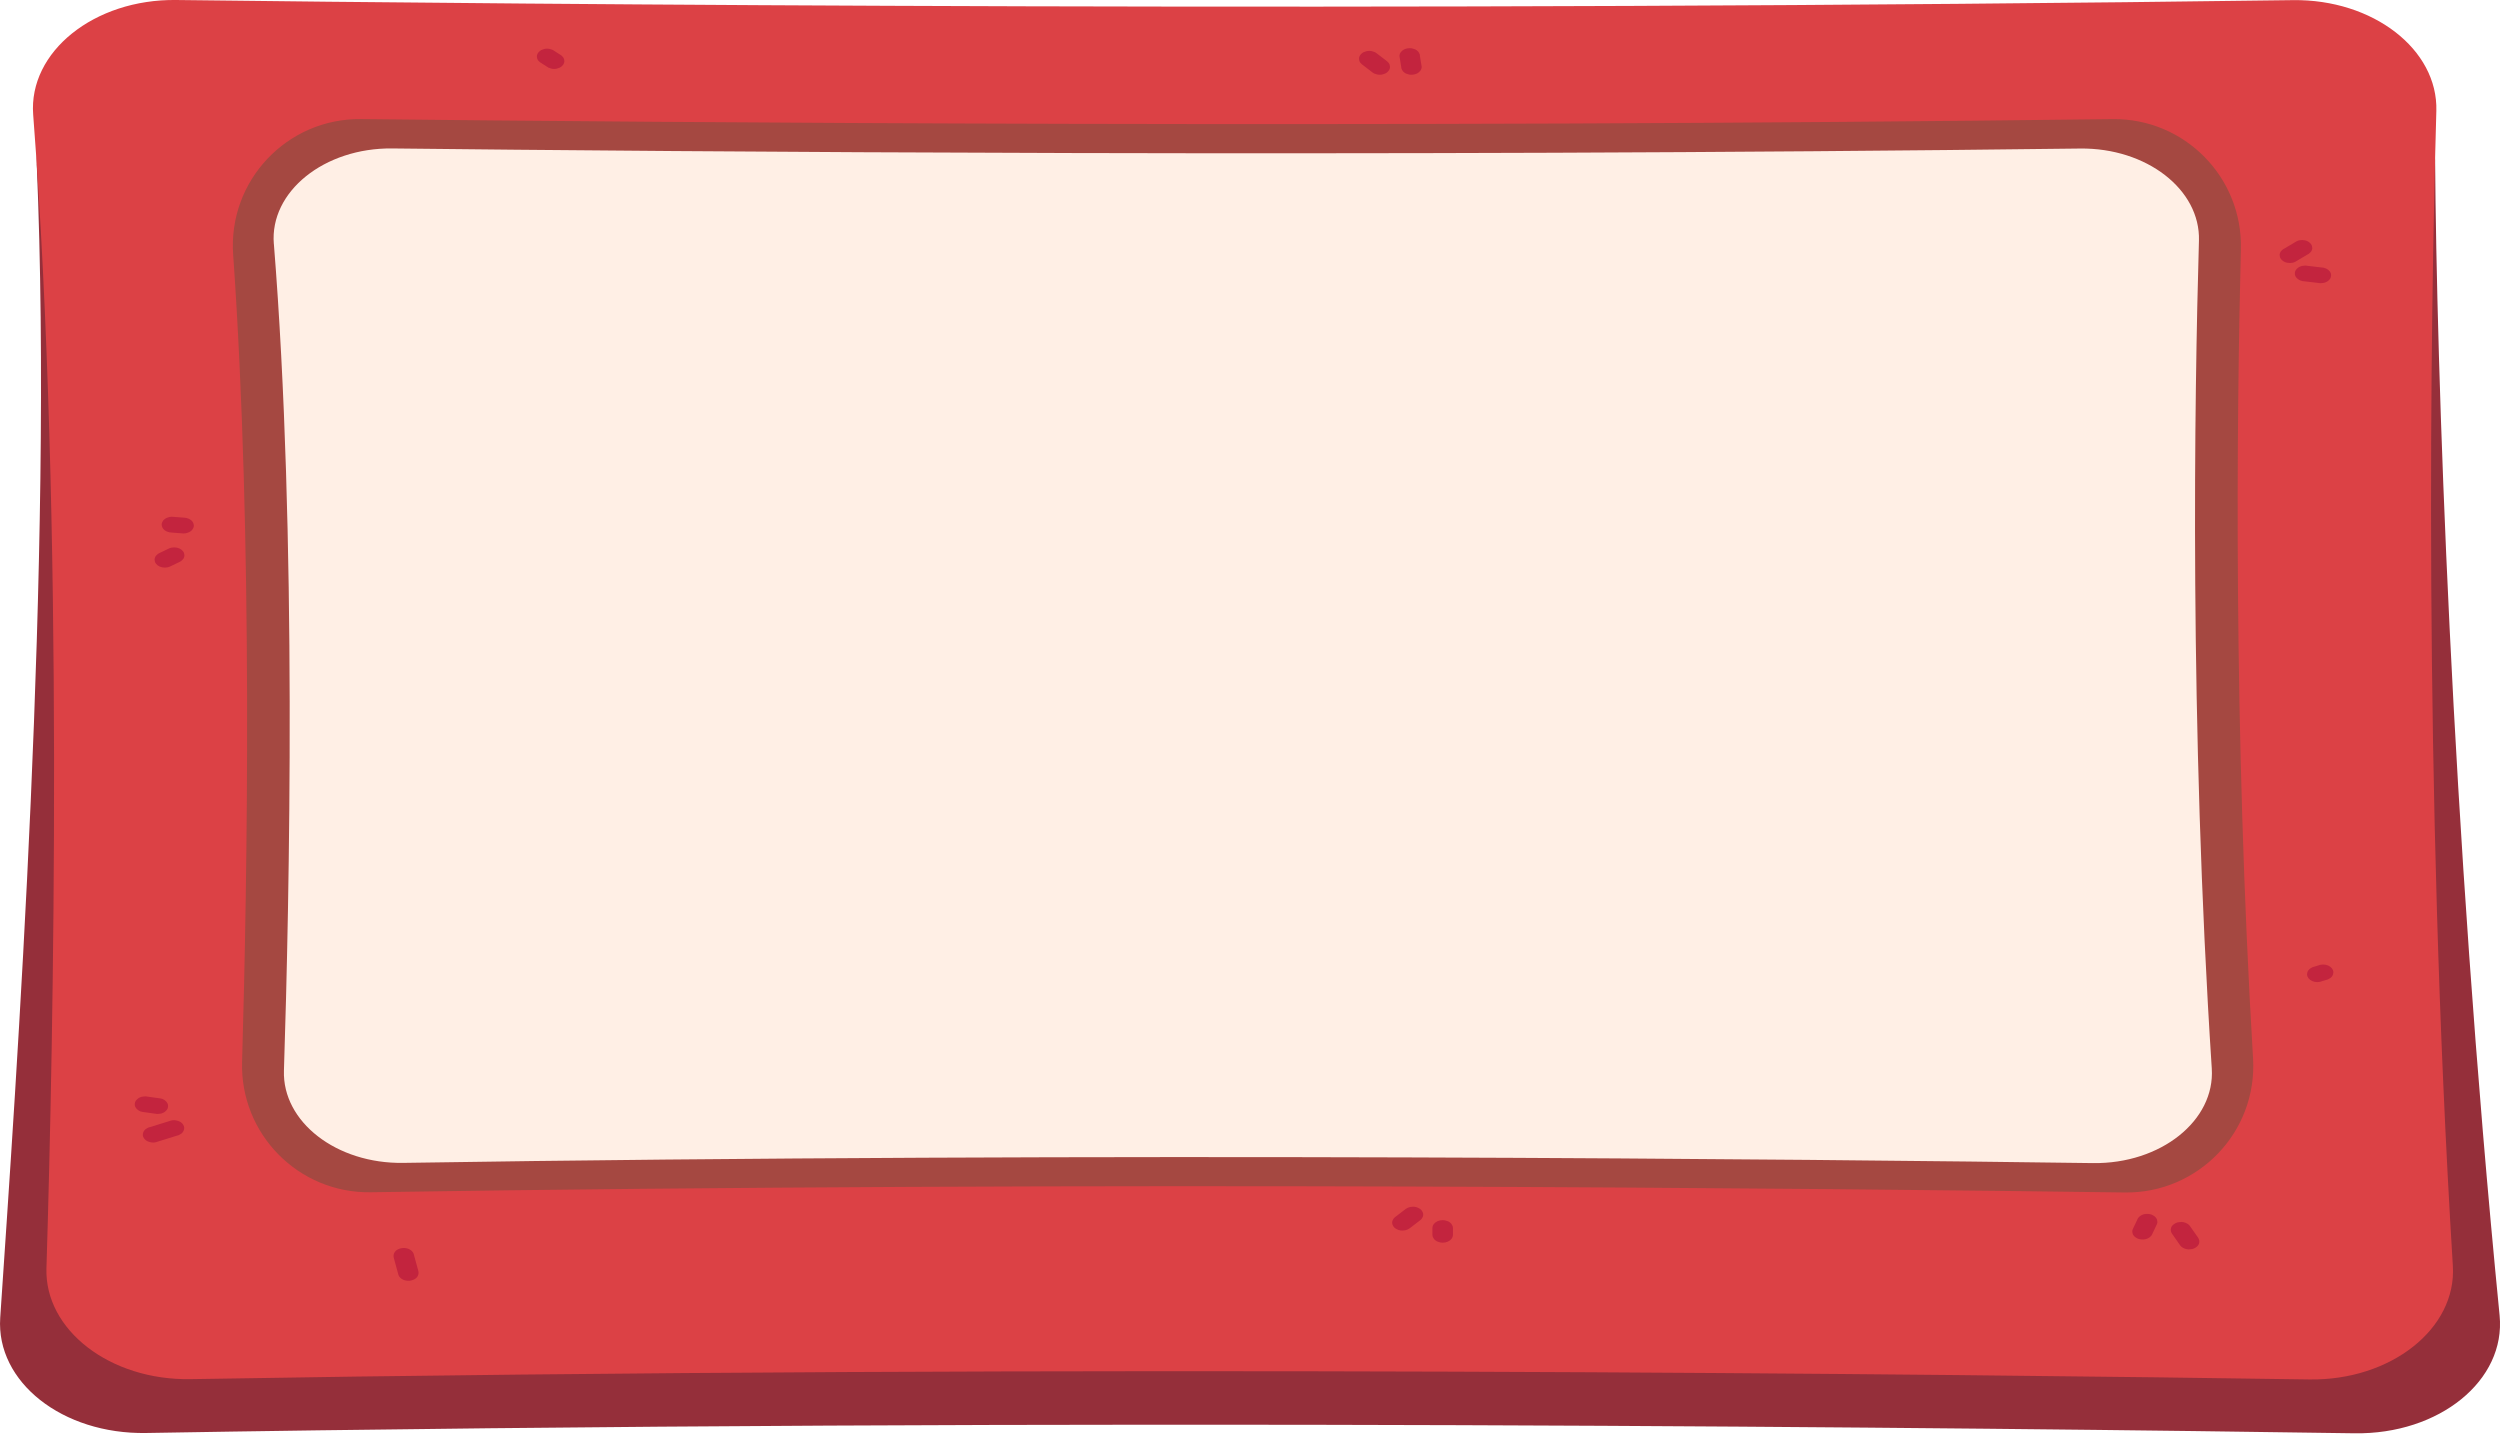
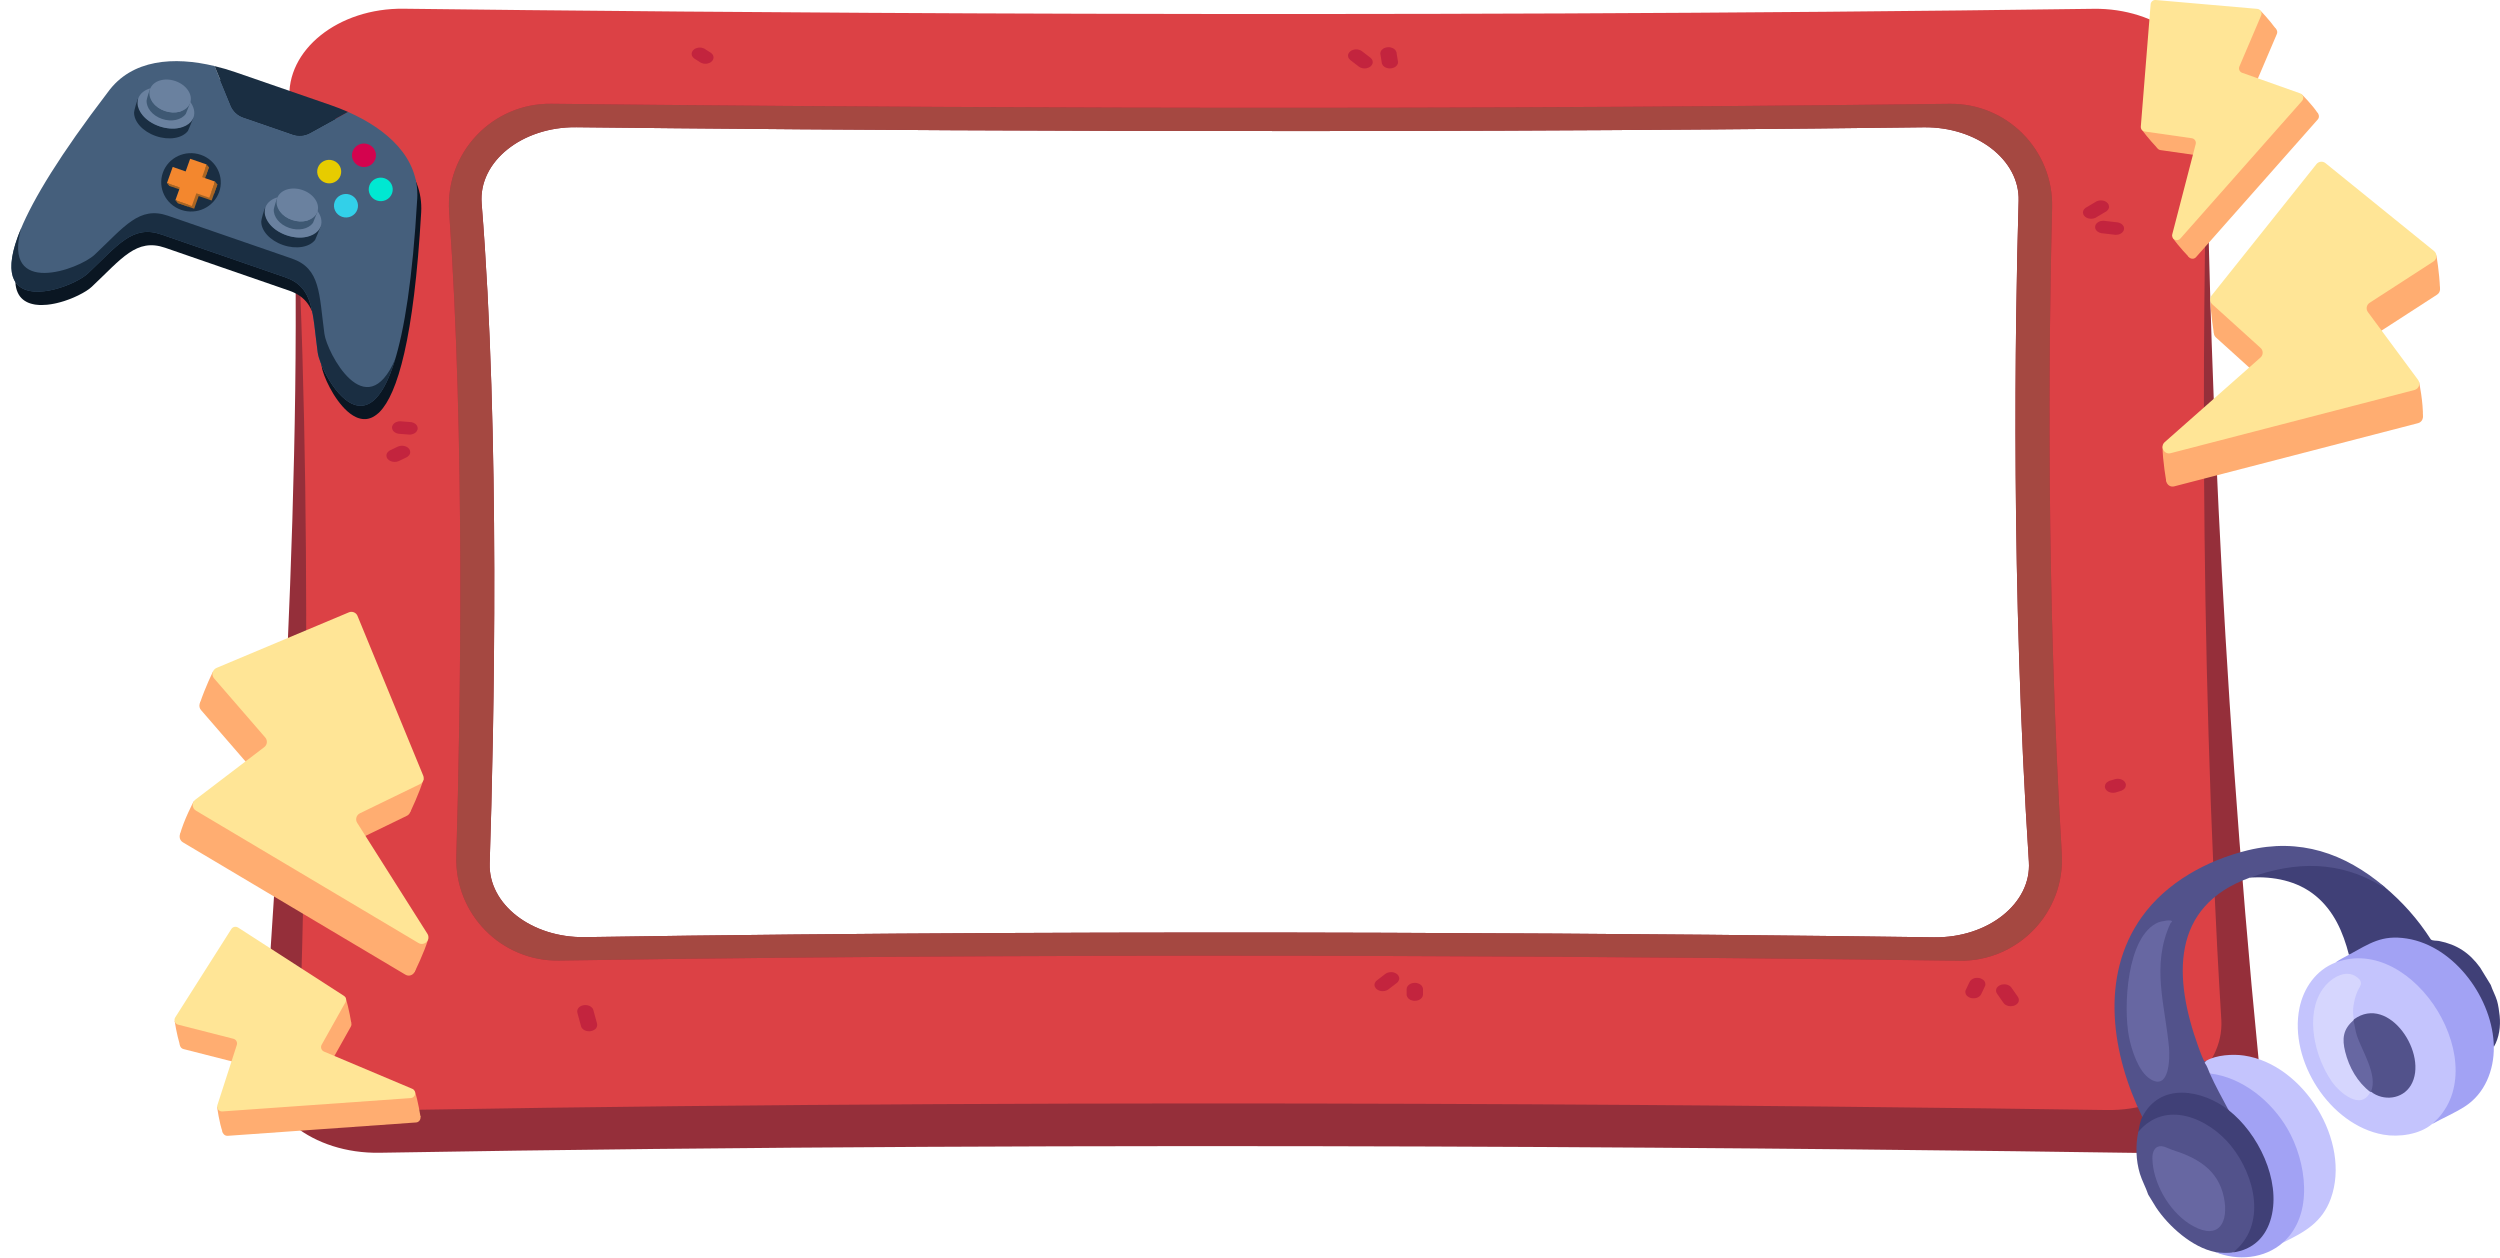
- <svg xmlns="http://www.w3.org/2000/svg" id="Layer_1" viewBox="0 0 571.08 327.41">
+ <svg xmlns="http://www.w3.org/2000/svg" id="Layer_1" viewBox="0 0 874.21 439.67">
  <defs>
-     <style>.cls-1{fill:#ffefe5;}.cls-2{fill:#dc4145;}.cls-3{fill:#952f3a;}.cls-4{fill:#a54841;}.cls-5{fill:#c3243e;}</style>
+     <style>.cls-1{fill:#6a819f;}.cls-2{fill:#a86524;}.cls-3{fill:#1a2e42;}.cls-4{fill:#dc4145;}.cls-5{fill:#c4c4fd;}.cls-6{fill:#d6d6fe;}.cls-7{fill:#a2a2f4;}.cls-8{fill:none;}.cls-9{fill:#3e5873;}.cls-10{fill:#32d0e9;}.cls-11{clip-path:url(#clippath-1);}.cls-12{fill:#952f3a;}.cls-13{fill:#00e8d2;}.cls-14{fill:#404077;}.cls-15{fill:#e7cc00;}.cls-16{fill:#455f7c;}.cls-17{fill:#ffe596;}.cls-18{fill:#6767a2;}.cls-19{fill:#0a1622;}.cls-20{fill:#f3872e;}.cls-21{fill:#a54841;}.cls-22{fill:#d4034e;}.cls-23{fill:#c3243e;}.cls-24{fill:#ffad71;}.cls-25{clip-path:url(#clippath);}.cls-26{fill:#52528b;}</style>
+     <clipPath id="clippath">
+       <rect class="cls-8" x="16.59" y="11.45" width="118.68" height="141.33" transform="translate(-12.96 150) rotate(-84.61)" />
+     </clipPath>
+     <clipPath id="clippath-1">
+       <rect class="cls-8" x="16.59" y="11.45" width="118.68" height="141.33" transform="translate(-12.96 150) rotate(-84.61)" />
+     </clipPath>
  </defs>
-   <path class="cls-3" d="M8.39,37.52C12.26,127.74,3.64,247.69.05,301.02c-.99,14.66,14.2,26.65,33.34,26.32,209.9-3.61,421.85-1.17,504.44.07,19.4.29,34.62-12.08,33.16-26.92-11.13-112.89-14.4-217.78-14.73-263.73-.1-13.57-14.21-24.67-32.49-24.43-205.59,2.71-404.98.91-483.51-.02-18.7-.22-32.44,11.35-31.85,25.22Z" />
-   <path class="cls-2" d="M7.58,26.2c7.09,92.29,4.62,211.63,3.03,263.5-.43,14.13,14.56,25.66,32.92,25.34,201.39-3.47,404.8-1.12,484.01.07,18.61.28,33.65-11.61,32.77-25.92-6.79-110.68-5.1-216.58-3.77-263.86.39-14.07-14.5-25.55-32.79-25.3C318.15,2.85,118.79.98,40.24,0,21.53-.23,6.48,11.82,7.58,26.2Z" />
-   <path class="cls-4" d="M53.26,58.16c4.54,64.52,3.26,142.44,2.04,184.4-.48,16.49,12.89,30.05,29.39,29.79,165.86-2.62,332.93-.88,400.68.05,16.8.23,30.3-13.85,29.3-30.62-4.49-75.21-3.75-146.25-2.78-184.88.41-16.42-12.89-29.9-29.31-29.69-169.15,2.13-332.86.75-400.11-.01-16.92-.19-30.4,14.09-29.21,30.97Z" />
-   <path class="cls-1" d="M62.56,55.71c5.31,66.1,3.56,149.99,2.3,188.85-.38,11.73,12.03,21.32,27.26,21.08,160.23-2.52,321.87-.83,385.97.05,15.48.21,27.93-9.71,27.15-21.61-5.13-78.65-3.96-153.62-2.93-189.12.34-11.68-12-21.22-27.17-21.03-163.52,2.05-321.92.7-385.51-.02-15.55-.18-28.04,9.86-27.08,21.8Z" />
-   <path class="cls-5" d="M528.16,56.39c-.01-.24-.11-.46-.28-.67-.32-.39-.8-.73-1.4-.83-.21-.02-.42-.04-.62-.06-.42,0-.82.08-1.18.25-.93.55-1.86,1.1-2.78,1.65-.27.11-.49.27-.66.46-.21.17-.35.38-.42.61-.1.24-.11.48-.04.72.01.24.11.46.28.67.32.39.8.73,1.4.83.21.02.42.04.62.06.42,0,.82-.08,1.18-.25.93-.55,1.86-1.1,2.78-1.65.27-.11.49-.27.66-.47.21-.17.35-.38.42-.61.1-.24.11-.48.04-.72Z" />
-   <path class="cls-5" d="M532.18,61.98l-.37-.37c-.29-.22-.64-.38-1.04-.46-1.2-.14-2.39-.28-3.59-.42-.31-.08-.62-.09-.94-.03-.31.01-.6.08-.87.21-.49.22-.95.65-1.08,1.08-.14.46-.11.98.24,1.39l.37.37c.29.22.64.38,1.04.46,1.2.14,2.39.28,3.59.42.31.08.62.09.94.03.31-.01.6-.08.87-.21.49-.22.95-.65,1.08-1.08.14-.46.11-.98-.24-1.39Z" />
-   <path class="cls-5" d="M492.78,278.85c-.01-.24-.11-.46-.28-.67-.15-.21-.35-.38-.6-.51-.23-.16-.49-.27-.8-.32-.6-.11-1.27-.08-1.81.18l-.47.28c-.29.23-.49.49-.6.8-.36.75-.71,1.5-1.06,2.25-.1.24-.11.48-.04.72.01.24.11.46.28.67.15.21.35.38.6.51.23.16.49.27.8.32.6.11,1.27.08,1.81-.18l.47-.28c.29-.23.49-.49.6-.8.36-.75.71-1.5,1.06-2.25.1-.24.11-.48.04-.72Z" />
-   <path class="cls-5" d="M502.09,282.69c-.62-.89-1.24-1.78-1.86-2.66-.27-.39-.85-.71-1.4-.83-.31-.08-.62-.09-.94-.03-.31.01-.6.08-.87.21-.5.25-.94.62-1.08,1.08-.14.48-.07.95.24,1.39.62.89,1.24,1.78,1.86,2.66.27.39.85.71,1.4.83.31.08.62.09.94.03.31-.01.6-.08.87-.21.5-.25.94-.62,1.08-1.08.14-.48.07-.95-.24-1.39Z" />
-   <path class="cls-5" d="M532.94,221.65l-.24-.43c-.21-.27-.49-.49-.84-.65-.19-.06-.37-.12-.56-.18-.42-.09-.83-.09-1.25,0l-1.33.41c-.31.06-.57.16-.8.32-.26.13-.46.3-.6.51-.17.21-.26.43-.28.67-.07.24-.06.48.04.72l.24.43c.21.27.49.49.84.65.19.06.37.12.56.18.42.09.83.09,1.25,0,.44-.14.89-.27,1.33-.41.31-.06.57-.16.8-.32.26-.13.46-.3.6-.51.17-.21.26-.43.28-.67.07-.24.06-.48-.04-.72Z" />
-   <path class="cls-5" d="M43.58,118.77l-.47-.28c-.37-.16-.76-.25-1.18-.25-.89-.07-1.77-.14-2.66-.2-.32,0-.62.04-.9.16-.29.07-.54.2-.75.37-.23.16-.39.36-.49.58-.15.22-.21.45-.2.7.03.47.23.95.69,1.28l.47.28c.37.16.76.25,1.18.25.89.07,1.78.13,2.66.2.32,0,.62-.04.9-.16.29-.07.54-.2.76-.37.23-.16.39-.36.49-.58.15-.22.21-.45.2-.7-.03-.47-.23-.95-.69-1.28Z" />
-   <path class="cls-5" d="M42.09,126.6c-.01-.24-.11-.46-.28-.67l-.37-.37c-.29-.22-.64-.38-1.04-.46-.21-.02-.42-.04-.62-.06-.42,0-.82.08-1.18.25-.71.34-1.42.68-2.13,1.02-.27.11-.49.27-.66.46-.21.17-.35.38-.42.61-.1.24-.11.48-.04.72.01.24.11.46.28.67l.37.37c.29.22.64.38,1.04.46.21.02.42.04.62.06.42,0,.82-.08,1.18-.25.71-.34,1.42-.68,2.13-1.02.27-.11.49-.27.66-.46.21-.17.35-.38.42-.61.1-.24.11-.48.04-.72Z" />
-   <path class="cls-5" d="M128.83,13.46c-.11-.31-.31-.57-.6-.8-.53-.34-1.06-.68-1.6-1.02-.21-.18-.46-.3-.75-.37-.28-.11-.58-.16-.9-.16-.32,0-.62.04-.9.16-.29.07-.54.2-.75.37l-.37.37c-.21.28-.32.59-.32.91.03.16.06.32.08.48.11.31.31.57.6.8.53.34,1.06.68,1.6,1.02.21.18.46.3.76.37.28.11.58.16.9.16.32,0,.62-.04.9-.16.29-.07.54-.2.75-.37.12-.12.24-.24.37-.37.21-.28.32-.59.32-.91-.03-.16-.06-.32-.08-.48Z" />
-   <path class="cls-5" d="M95.55,290.29c-.35-1.3-.71-2.6-1.06-3.89-.12-.43-.6-.86-1.08-1.08-.5-.23-1.24-.32-1.81-.18-.57.14-1.12.41-1.4.83-.31.44-.37.9-.24,1.39.35,1.3.71,2.6,1.06,3.89.12.43.6.86,1.08,1.08.5.23,1.24.32,1.81.18.57-.14,1.12-.41,1.4-.83.31-.44.37-.9.24-1.39Z" />
-   <path class="cls-5" d="M42,257.22c-.18-.44-.54-.86-1.08-1.08-.52-.21-1.24-.36-1.81-.18-1.59.49-3.18.99-4.77,1.48-.31.06-.57.16-.8.32-.26.13-.46.3-.6.51-.29.39-.42.96-.24,1.39.18.44.54.86,1.08,1.08.52.21,1.24.36,1.81.18,1.59-.49,3.18-.99,4.77-1.48.31-.06.57-.16.8-.32.26-.13.46-.3.6-.51.29-.39.42-.96.24-1.39Z" />
-   <path class="cls-5" d="M38.08,251.75c-.31-.38-.81-.75-1.4-.83-.98-.14-1.95-.27-2.93-.41-.31-.08-.62-.09-.94-.03-.31.01-.6.08-.87.21-.27.11-.49.27-.66.47-.21.17-.35.38-.42.61-.14.46-.11.98.24,1.39.31.38.81.75,1.4.83.98.14,1.95.27,2.93.41.31.08.62.09.94.03.31-.01.6-.08.87-.21.27-.11.49-.27.66-.46.21-.17.35-.38.42-.61.14-.46.11-.98-.24-1.39Z" />
-   <path class="cls-5" d="M324.91,276.76c-.09-.22-.26-.42-.49-.58-.45-.32-1.03-.55-1.66-.53-.21.02-.42.04-.62.06-.4.09-.74.24-1.04.46-.8.61-1.6,1.23-2.4,1.84-.23.16-.39.36-.49.58-.15.22-.21.45-.2.7-.01.25.06.48.2.7.09.22.26.42.49.58.45.32,1.03.55,1.66.53.21-.02.42-.04.62-.06.4-.09.74-.24,1.04-.46.8-.61,1.6-1.23,2.4-1.84.23-.16.39-.36.49-.58.15-.22.21-.45.2-.7.01-.25-.06-.48-.2-.7Z" />
-   <path class="cls-5" d="M331.7,279.83c-.09-.22-.26-.42-.48-.58-.21-.18-.46-.3-.76-.37-.28-.11-.58-.16-.9-.16-.21.02-.42.04-.62.06-.4.09-.74.24-1.04.46l-.37.37c-.21.28-.32.59-.32.91v1.54c-.01.25.06.48.2.7.09.22.26.42.49.58.21.18.46.3.75.37.28.11.58.17.9.16.21-.02.42-.04.62-.06.4-.09.74-.24,1.04-.46.12-.12.24-.24.37-.37.21-.28.32-.59.32-.91v-1.54c.01-.25-.05-.48-.2-.7Z" />
-   <path class="cls-5" d="M317.44,14.79c-.11-.31-.31-.57-.6-.8-.8-.61-1.6-1.23-2.4-1.84-.21-.18-.46-.3-.76-.37-.28-.11-.58-.16-.9-.16-.32,0-.62.04-.9.16-.29.07-.54.2-.75.37-.41.34-.72.8-.69,1.28.03.16.06.32.08.48.11.31.31.57.6.8l2.4,1.84c.21.18.46.3.76.37.28.11.58.16.9.16.32,0,.62-.04.9-.16.29-.07.54-.2.75-.37.41-.34.72-.8.69-1.28-.03-.16-.06-.32-.08-.48Z" />
-   <path class="cls-5" d="M324.37,12.81c.01-.25-.06-.48-.2-.7-.09-.22-.26-.42-.49-.58-.21-.18-.46-.3-.75-.37-.28-.11-.58-.16-.9-.16-.61.02-1.24.17-1.66.53-.12.12-.24.24-.37.37-.21.28-.32.59-.32.91l.4,2.46c-.01.25.06.48.2.7.09.22.26.42.48.58.21.18.46.3.75.37.28.11.58.16.9.16.61-.02,1.24-.17,1.66-.53l.37-.37c.21-.28.32-.59.32-.91l-.4-2.46Z" />
+   <path class="cls-12" d="M789.78,370.28c-13.6-137.97-17.59-266.16-18.01-322.32-.12-16.58-17.37-30.15-39.71-29.86-251.26,3.32-494.95,1.12-590.92-.02-22.86-.27-39.64,13.87-38.92,30.82,4.72,110.27-5.81,256.87-10.2,322.03-1.21,17.91,17.35,32.57,40.75,32.17,256.53-4.42,515.57-1.43,616.49.08,23.71.36,42.31-14.77,40.52-32.9ZM676.27,327.76c-78.35-1.07-275.89-3.13-471.71-.06-18.62.29-33.78-11.43-33.32-25.76,1.54-47.49,3.68-150.02-2.81-230.8-1.17-14.6,14.09-26.86,33.09-26.65,77.72.88,271.31,2.52,471.15.02,18.55-.23,33.63,11.43,33.21,25.7-1.27,43.39-2.69,135.01,3.58,231.14.95,14.54-14.27,26.67-33.19,26.41Z" />
+   <path class="cls-21" d="M720.98,298.54c-5.49-91.92-4.58-178.74-3.39-225.95.51-20.07-15.75-36.54-35.83-36.29-206.72,2.61-406.8.92-489-.02-20.67-.23-37.15,17.22-35.7,37.85,5.54,78.86,3.99,174.08,2.5,225.37-.59,20.15,15.76,36.72,35.92,36.4,202.7-3.2,406.89-1.08,489.69.06,20.54.28,37.03-16.92,35.81-37.43ZM676.27,327.76c-78.35-1.07-275.89-3.13-471.71-.06-18.62.29-33.78-11.43-33.32-25.76,1.54-47.49,3.68-150.02-2.81-230.8-1.17-14.6,14.09-26.86,33.09-26.65,77.72.88,271.31,2.52,471.15.02,18.55-.23,33.63,11.43,33.21,25.7-1.27,43.39-2.69,135.01,3.58,231.14.95,14.54-14.27,26.67-33.19,26.41Z" />
+   <path class="cls-4" d="M776.75,356.48c-8.3-135.27-6.23-264.69-4.61-322.48.48-17.2-17.72-31.23-40.07-30.92-251.28,3.45-494.92,1.16-590.92-.03-22.87-.28-41.26,14.44-39.91,32.02,8.67,112.79,5.65,258.64,3.71,322.04-.53,17.27,17.79,31.36,40.23,30.97,246.12-4.24,494.72-1.37,591.53.08,22.74.34,41.12-14.19,40.05-31.68ZM685.17,335.96c-82.81-1.14-286.99-3.26-489.69-.06-20.16.32-36.5-16.25-35.92-36.4,1.49-51.29,3.05-146.51-2.5-225.37-1.45-20.62,15.03-38.08,35.7-37.85,82.2.93,282.28,2.62,489,.02,20.07-.25,36.33,16.22,35.83,36.29-1.19,47.21-2.09,134.03,3.39,225.95,1.22,20.5-15.27,37.71-35.81,37.43Z" />
+   <path class="cls-23" d="M737.45,71.98c-.02-.29-.13-.57-.34-.82-.39-.47-.98-.89-1.71-1.01-.25-.03-.51-.05-.76-.08-.52,0-1,.1-1.45.3-1.13.67-2.27,1.35-3.4,2.02-.33.14-.6.33-.8.57-.25.21-.42.46-.51.75-.12.29-.14.59-.05.88.02.29.13.57.34.82.39.47.98.89,1.71,1.01.25.03.51.05.76.08.52,0,1-.1,1.45-.3,1.13-.67,2.27-1.35,3.4-2.02.33-.14.6-.33.8-.57.25-.21.42-.46.51-.75.12-.29.14-.59.05-.88Z" />
+   <path class="cls-23" d="M742.36,78.8l-.45-.45c-.36-.27-.78-.46-1.27-.57-1.46-.17-2.93-.34-4.39-.51-.38-.09-.76-.1-1.14-.04-.38.01-.74.1-1.07.26-.59.27-1.16.79-1.32,1.32-.17.56-.13,1.2.29,1.7l.45.45c.36.27.78.46,1.27.57,1.46.17,2.93.34,4.39.51.38.09.76.11,1.14.04.38-.01.74-.1,1.07-.26.59-.27,1.16-.79,1.32-1.32.17-.56.13-1.2-.29-1.7Z" />
+   <path class="cls-23" d="M694.22,343.85c-.02-.29-.13-.57-.34-.82-.18-.26-.43-.46-.74-.62-.28-.2-.6-.33-.97-.4-.73-.13-1.56-.1-2.21.22l-.58.35c-.36.28-.6.6-.74.97-.43.92-.87,1.84-1.3,2.75-.12.29-.14.59-.05.88.02.29.13.57.34.82.18.26.43.46.74.62.28.2.6.33.97.4.73.13,1.56.1,2.21-.22l.58-.35c.36-.28.6-.6.74-.97.43-.92.87-1.84,1.3-2.75.12-.29.14-.59.05-.88Z" />
+   <path class="cls-23" d="M705.59,348.54c-.76-1.09-1.52-2.17-2.28-3.26-.33-.48-1.04-.87-1.71-1.01-.38-.09-.76-.11-1.14-.04-.38.01-.74.1-1.07.26-.61.3-1.15.76-1.32,1.32-.17.59-.09,1.16.29,1.7.76,1.09,1.52,2.17,2.28,3.26.33.48,1.04.87,1.71,1.01.38.09.76.11,1.14.04.38-.01.74-.1,1.07-.26.61-.3,1.15-.76,1.32-1.32.17-.59.09-1.16-.29-1.7Z" />
+   <path class="cls-23" d="M743.29,273.94l-.29-.53c-.25-.33-.6-.6-1.03-.79-.23-.07-.46-.15-.68-.22-.51-.11-1.02-.11-1.52,0l-1.63.5c-.37.07-.7.2-.97.4-.31.16-.56.36-.74.62-.21.25-.32.53-.34.82-.09.29-.07.59.05.88l.29.53c.26.33.6.6,1.03.79.23.07.46.15.68.22.51.11,1.02.11,1.52,0,.54-.17,1.08-.33,1.63-.5.37-.07.7-.2.97-.4.31-.16.56-.36.74-.62.21-.25.32-.53.34-.82.09-.29.07-.59-.05-.88Z" />
+   <path class="cls-23" d="M145.22,148.2l-.58-.34c-.45-.2-.93-.3-1.45-.3-1.08-.08-2.17-.17-3.25-.25-.39-.01-.76.05-1.1.19-.36.09-.66.24-.92.46-.28.2-.48.44-.59.71-.18.26-.26.55-.25.85.03.57.28,1.16.84,1.56l.58.35c.45.2.93.3,1.45.3,1.08.08,2.17.16,3.25.25.39.01.76-.05,1.1-.19.36-.09.66-.24.92-.46.28-.2.48-.44.59-.71.18-.26.26-.55.25-.85-.03-.57-.28-1.16-.84-1.56Z" />
+   <path class="cls-23" d="M143.4,157.78c-.02-.29-.13-.57-.34-.82l-.45-.45c-.36-.27-.78-.46-1.27-.57-.25-.03-.51-.05-.76-.08-.52,0-1,.1-1.45.3-.87.42-1.74.83-2.6,1.25-.33.14-.6.33-.8.57-.25.21-.42.46-.51.75-.12.29-.14.59-.05.88.02.29.13.57.34.82l.45.45c.36.27.78.46,1.27.57.25.03.51.05.76.08.52,0,1-.1,1.45-.3.87-.42,1.74-.83,2.6-1.25.33-.14.6-.33.8-.57.25-.21.42-.46.51-.75.12-.29.14-.59.05-.88Z" />
+   <path class="cls-23" d="M249.42,19.5c-.14-.37-.38-.7-.74-.97-.65-.42-1.3-.83-1.95-1.25-.26-.22-.57-.37-.92-.46-.34-.14-.71-.2-1.1-.19-.39-.01-.76.05-1.1.19-.36.09-.66.24-.92.46l-.45.45c-.26.34-.39.72-.39,1.11.03.2.07.39.1.59.14.37.38.7.74.97.65.42,1.3.83,1.95,1.25.26.22.57.37.92.46.34.14.71.2,1.1.19.39.01.76-.05,1.1-.19.36-.09.66-.24.92-.46.15-.15.3-.3.45-.45.26-.34.39-.72.39-1.11-.03-.2-.07-.39-.1-.59Z" />
+   <path class="cls-23" d="M208.75,357.83c-.43-1.59-.87-3.17-1.3-4.76-.14-.52-.73-1.06-1.32-1.32-.61-.28-1.52-.39-2.21-.22-.69.17-1.36.5-1.71,1.01-.37.54-.45,1.1-.29,1.7.43,1.59.87,3.17,1.3,4.76.14.52.73,1.06,1.32,1.32.61.28,1.52.39,2.21.22.69-.17,1.36-.5,1.71-1.01.37-.54.45-1.1.29-1.7Z" />
+   <path class="cls-23" d="M143.3,317.41c-.22-.53-.65-1.05-1.32-1.32-.64-.26-1.51-.44-2.21-.22-1.94.6-3.88,1.21-5.82,1.81-.37.07-.7.2-.97.4-.31.16-.56.36-.74.62-.36.47-.51,1.17-.29,1.7.22.53.65,1.05,1.32,1.32.64.26,1.51.44,2.21.22,1.94-.6,3.88-1.21,5.82-1.81.37-.07.7-.2.98-.39.31-.16.56-.36.74-.62.36-.47.51-1.17.29-1.7Z" />
+   <path class="cls-23" d="M138.51,310.72c-.38-.46-.99-.91-1.71-1.01-1.19-.17-2.39-.33-3.58-.5-.38-.09-.76-.11-1.14-.04-.38.01-.74.1-1.07.26-.33.14-.6.33-.8.57-.25.21-.42.46-.51.75-.17.57-.13,1.2.29,1.7.38.46.99.91,1.71,1.01,1.19.17,2.39.33,3.58.5.38.09.76.11,1.14.04.38-.01.74-.1,1.07-.26.33-.14.6-.33.8-.57.25-.21.42-.46.51-.75.17-.57.13-1.2-.29-1.7Z" />
+   <path class="cls-23" d="M489.05,341.29c-.12-.27-.31-.51-.59-.71-.55-.39-1.26-.67-2.03-.65-.25.03-.51.05-.76.08-.49.1-.91.29-1.27.57-.98.75-1.95,1.5-2.93,2.25-.28.2-.48.44-.59.71-.18.26-.26.55-.25.85-.01.3.07.59.25.85.12.27.31.51.59.71.55.39,1.26.67,2.03.65.25-.03.51-.05.76-.08.49-.1.91-.29,1.27-.57.98-.75,1.95-1.5,2.93-2.25.28-.2.48-.44.59-.71.18-.26.26-.55.25-.85.01-.3-.07-.59-.25-.85Z" />
+   <path class="cls-23" d="M497.35,345.04c-.12-.27-.31-.51-.59-.71-.26-.22-.57-.37-.92-.46-.34-.14-.71-.2-1.1-.19-.25.03-.51.05-.76.08-.49.1-.91.29-1.27.57l-.45.45c-.26.34-.39.72-.39,1.11v1.88c-.01.3.07.59.25.85.12.27.31.51.59.71.26.22.57.37.92.46.34.14.71.2,1.1.19.25-.03.51-.05.76-.08.49-.1.91-.29,1.27-.57.15-.15.3-.3.45-.45.26-.34.39-.72.39-1.11v-1.88c.01-.3-.07-.59-.25-.85Z" />
+   <path class="cls-23" d="M479.93,21.13c-.14-.37-.38-.7-.74-.97-.98-.75-1.95-1.5-2.93-2.25-.26-.22-.57-.37-.92-.46-.34-.14-.71-.2-1.1-.19-.39-.01-.76.05-1.1.19-.36.09-.66.24-.92.46-.5.42-.87.97-.84,1.56.03.2.07.39.1.59.14.37.38.7.74.97l2.93,2.25c.26.22.57.37.92.46.34.14.71.2,1.1.19.39.01.76-.05,1.1-.19.36-.09.66-.24.92-.46.5-.42.87-.97.84-1.56-.03-.2-.07-.39-.1-.59Z" />
+   <path class="cls-23" d="M488.39,18.71c.01-.3-.07-.59-.25-.85-.12-.27-.31-.51-.59-.71-.26-.22-.57-.37-.92-.46-.34-.14-.71-.2-1.1-.19-.74.03-1.51.21-2.03.65-.15.15-.3.3-.45.45-.26.34-.39.72-.39,1.11l.49,3.01c-.01.3.07.59.25.85.12.27.31.51.59.71.26.22.57.37.92.46.34.14.71.2,1.1.19.74-.03,1.51-.21,2.03-.65l.45-.45c.26-.34.39-.72.39-1.11l-.49-3.01Z" />
+   <path class="cls-24" d="M757.52,8.01l-3.43,42.72c-.07.87.55,1.64,1.41,1.76l16.42,2.35c.97.14,1.61,1.09,1.36,2.04l-8.19,31.54c-.44,1.68,1.68,2.8,2.83,1.5l42.56-48.14c.77-.87.42-2.25-.68-2.64l-20.28-7.19c-.89-.32-1.34-1.32-.96-2.2l7.62-17.86c.44-1.03-.26-2.19-1.37-2.29l-35.49-3.11c-.91-.08-1.71.6-1.78,1.51Z" />
+   <path class="cls-24" d="M804.83,32.93l-45.06,50.24c1.94,2.9,5.79,6.87,5.79,6.87l45.1-50.19c-1.98-3.17-5.84-6.92-5.84-6.92Z" />
+   <path class="cls-24" d="M790.42,3.69l-41.66,41.35c2.15,3.12,5.67,6.8,5.67,6.8l41.56-41.55c-2.58-3.55-5.57-6.6-5.57-6.6Z" />
+   <path class="cls-17" d="M752.04,1.51l-3.43,42.72c-.07.87.55,1.64,1.41,1.76l16.42,2.35c.97.14,1.61,1.09,1.36,2.04l-8.19,31.54c-.44,1.68,1.68,2.8,2.83,1.5l42.56-48.14c.77-.87.42-2.25-.68-2.64l-20.28-7.19c-.9-.32-1.34-1.32-.96-2.2l7.62-17.86c.44-1.03-.26-2.19-1.37-2.29L753.82,0c-.91-.08-1.71.6-1.78,1.51Z" />
+   <path class="cls-24" d="M85.12,332.87l37,23.88c.75.48,1,1.47.56,2.25l-8.33,14.86c-.49.88-.11,1.99.82,2.39l30.85,13.01c1.64.69,1.24,3.12-.54,3.25l-65.86,4.67c-1.2.08-2.1-1.07-1.73-2.21l6.79-21.04c.3-.93-.25-1.92-1.19-2.16l-19.33-4.93c-1.11-.28-1.63-1.57-1.01-2.55l19.62-30.9c.5-.79,1.56-1.02,2.35-.51Z" />
+   <path class="cls-24" d="M75.93,387.04l69.14-5.4c1.16,3.39,1.99,9.02,1.99,9.02l-69.12,5.47c-1.35-3.6-2.01-9.09-2.01-9.09Z" />
+   <path class="cls-24" d="M61.07,357.02l59.76-8.18c1.2,3.7,2.01,8.87,2.01,8.87l-59.86,7.98c-1.28-4.32-1.91-8.66-1.91-8.66Z" />
+   <path class="cls-17" d="M83.25,324.34l37,23.88c.75.48,1,1.47.56,2.25l-8.33,14.86c-.49.88-.11,1.99.82,2.39l30.85,13.01c1.64.69,1.24,3.12-.54,3.25l-65.86,4.67c-1.2.08-2.1-1.07-1.73-2.21l6.79-21.04c.3-.93-.25-1.92-1.19-2.16l-19.33-4.93c-1.11-.28-1.63-1.57-1.01-2.55l19.62-30.9c.5-.79,1.56-1.02,2.35-.51Z" />
+   <path class="cls-24" d="M811.27,69l-36.64,45.92c-.74.93-.63,2.28.25,3.08l16.86,15.25c1,.9.99,2.47-.02,3.37l-33.48,29.57c-1.78,1.57-.24,4.47,2.06,3.88l85.27-22.1c1.55-.4,2.2-2.24,1.25-3.53l-17.54-23.71c-.77-1.05-.5-2.53.59-3.24l22.34-14.46c1.29-.83,1.39-2.68.19-3.65l-37.95-30.73c-.97-.79-2.4-.63-3.18.35Z" />
+   <path class="cls-24" d="M845.93,133.58l-89.72,22.57c-.02,4.78,1.32,12.24,1.32,12.24l89.72-22.47c.17-5.12-1.33-12.34-1.33-12.34Z" />
+   <path class="cls-24" d="M851.96,89.31l-79.04,15.06c.05,5.19,1.23,12.07,1.23,12.07l79.08-15.37c-.21-6.01-1.27-11.77-1.27-11.77Z" />
+   <path class="cls-17" d="M810.01,57.41l-36.64,45.92c-.74.93-.63,2.28.25,3.08l16.86,15.25c1,.9.99,2.47-.02,3.36l-33.48,29.57c-1.78,1.57-.24,4.47,2.06,3.88l85.27-22.1c1.55-.4,2.2-2.24,1.25-3.53l-17.54-23.71c-.77-1.05-.5-2.53.59-3.24l22.34-14.46c1.29-.83,1.39-2.68.19-3.65l-37.95-30.73c-.97-.79-2.4-.63-3.18.35Z" />
+   <path class="cls-24" d="M120.45,226.46l22.97,55.83c.47,1.13-.03,2.43-1.13,2.97l-21.01,10.21c-1.24.6-1.69,2.16-.95,3.33l24.55,38.78c1.3,2.06-1.05,4.48-3.14,3.23l-77.79-46.27c-1.41-.84-1.53-2.84-.22-3.84l24.11-18.37c1.06-.81,1.22-2.35.35-3.36l-17.9-20.68c-1.03-1.19-.6-3.04.86-3.66l46.27-19.43c1.19-.5,2.55.07,3.04,1.26Z" />
+   <path class="cls-24" d="M67.72,280.24l82.05,48.01c-1.35,4.72-4.82,11.7-4.82,11.7l-82.08-47.91c1.3-5.1,4.85-11.8,4.85-11.8Z" />
+   <path class="cls-24" d="M74.47,234.83l73.67,37.54c-1.54,5.11-4.67,11.56-4.67,11.56l-73.62-37.85c1.94-5.87,4.63-11.24,4.63-11.24Z" />
+   <path class="cls-17" d="M125.02,215.39l22.97,55.83c.47,1.13-.03,2.43-1.13,2.97l-21.01,10.21c-1.24.6-1.69,2.16-.95,3.33l24.55,38.78c1.3,2.06-1.05,4.48-3.14,3.23l-77.79-46.27c-1.41-.84-1.53-2.84-.22-3.84l24.11-18.37c1.06-.81,1.22-2.35.35-3.36l-17.9-20.68c-1.03-1.19-.6-3.04.86-3.66l46.27-19.43c1.19-.5,2.55.07,3.04,1.26Z" />
+   <path class="cls-14" d="M833.71,310.02c6.43,5.43,11.73,11.35,16.31,18.48.61.56,2.02.37,2.89.55,6.21,1.24,10.59,4.11,14.33,9.26l3.73,6.09c.61,1.84,1.65,3.69,2.2,5.53.43,1.42.76,3.76.92,5.29.38,3.68-.16,7.66-2.04,10.88l-.57-.98c-.93-15.91-12.53-32.47-28.47-36.13-8.04-1.84-13.94.86-20.66,4.95l-.97-.09c-2.03-7.89-5.24-15.32-11.65-20.6s-14.75-6.87-22.96-6.39c.34-.39.7-.78,1.18-.99,2.89-1.25,7-2.11,10.14-2.68,12.54-2.3,25.43-.3,35.62,6.82Z" />
+   <path class="cls-26" d="M780.79,437.97l-.37.59c-1.96.22-3.93-.24-5.81-.75-7.99-1.58-16.26-8.96-20.67-15.6l-2.75-4.49c-.8-2.43-2.17-4.87-2.9-7.29-1.42-4.69-1.55-9.89-.58-14.62,2.67-5.36,9.6-7.19,15.21-6.35,15.12,2.26,27.42,20.46,25.74,35.31-.57,4.98-3.08,11.07-7.86,13.2Z" />
+   <path class="cls-26" d="M833.71,310.02c.06.6-.73-.06-.87-.14-14.69-8.93-29.98-8.8-46.06-3-27.94,10.06-26.69,35.26-18.06,59.16.51,1.41,1.17,3.22,1.82,4.54.37.75.13.7,1,.32.41,1.27.92,2.56,1.52,3.86l-.32.62c.49.45.98.92,1.3,1.51,1.64,3.08,3.28,6.24,4.83,9.36.14.29.22.61.3.93s.11.67.14,1.02l-.87.02c-8.49-6.45-22.42-9-28.46,1.94l-.85.44c-10.64-21.8-15.02-49.12-.19-69.94,8.62-12.1,22.82-19.86,37.05-23.32,18.13-4.41,33.84.97,47.73,12.69Z" />
+   <path class="cls-5" d="M816.66,336.61c2.72-1.64,5.47-2.11,8.6-2.05,21.92.44,41.39,32.24,31.2,51.83-1.46,2.81-3.18,5.06-5.98,6.64-4.35,3.7-11.65,4.71-17.11,3.73-18.65-3.35-33.03-25.83-29.29-44.24,1.41-6.97,5.78-13.31,12.58-15.92Z" />
+   <path class="cls-7" d="M872.05,366.1c.09,8.16-3.16,16.4-10.23,20.89-3.48,2.21-7.69,4.05-11.34,6.05,22.82-19.42-6.31-66.99-33.82-56.43,1.45-1.08,3.14-1.89,4.72-2.75,7.32-3.97,11.46-7.04,20.24-5.67,16.88,2.64,30.24,21.32,30.43,37.92Z" />
+   <path class="cls-5" d="M798.32,434.49l.29-1.01c7.73-7.67,7.68-19.54,4.74-29.38-4.07-13.61-15.35-25.55-29.66-28.06l-.95-.67c-.58-1.29-.92-2.61-1.81-3.76-.01-.07.56-.68.62-.71,3.45-2.01,9.26-2.37,13.16-1.79,20.88,3.06,37.54,30.05,30.34,50-2.98,8.27-9.14,11.75-16.72,15.39Z" />
+   <path class="cls-7" d="M798.32,434.49c-6.42,5.69-15.99,6.52-23.7,3.32,1.73.34,4.42.4,6.17.16,5.24-1.89,9.29-3.75,11.72-9.09,5.97-13.11-2.42-31.01-12.81-39.67l-.41-1.02c-2.26-4.23-4.59-8.44-6.56-12.82,11.35,1.32,21.53,9.67,27.17,19.36,6.62,11.39,9.39,30.04-1.58,39.76Z" />
+   <path class="cls-14" d="M779.3,388.19c10.33,8.05,18.33,24.46,14.91,37.55-1.77,6.78-6.33,11.27-13.41,12.23,12.06-9.43,7.79-26.92-.7-37.35-7.86-9.66-22.88-16.19-32.38-4.81.35-1.72.59-3.62,1.41-5.22,6.29-12.35,21.05-9.51,30.18-2.41Z" />
+   <path class="cls-18" d="M754.38,401.08c1.71-.87,3.63.5,5.11.97,8.74,2.75,16.24,6.92,18.2,16.79,1.67,8.43-1.63,14.86-10.74,9.93-7.58-4.1-13.41-13.65-14.21-22.14-.17-1.83-.26-4.57,1.64-5.55Z" />
+   <path class="cls-18" d="M759.49,322.39s-.39.22-.52.5c-6.78,14.64-1.89,28.51-.51,43.31.36,3.88.15,15.43-6.63,11.07-4.13-2.66-6.49-10.19-7.38-14.82-1.96-10.13-.87-35.17,10.31-39.93.55-.23,5.01-1.3,4.73-.13Z" />
+   <path class="cls-6" d="M828.86,381.85c-3.31,6.71-10.84.13-13.5-3.7-5.88-8.48-9.54-23.21-3.14-32.31,2.41-3.43,7.68-7.18,11.79-4.27,2.98,2.11.96,3.38.15,5.56-1.1,2.97-1.72,6.17-1.04,9.34.48.2.39.4-.15.35l-.11.82c-6.61,6.36.03,18.22,5.63,23.22l.37.99Z" />
+   <path class="cls-26" d="M829.11,381.75l-.32-.69c.98-3.2-.09-6.55-1.25-9.58-2.29-4.47-3.94-9.1-4.95-13.9l.37-.76c.07-.06.08-.3.15-.35,12.28-9.01,26.34,12.39,19.92,23.06-2.96,4.91-9.59,5.59-13.93,2.22Z" />
+   <path class="cls-18" d="M822.96,356.82c.45,1.67.65,3.56,1.18,5.2,1.79,5.52,7.43,13.84,4.96,19.73-.02.06-.22.04-.25.1-4.51-3.44-7.41-8.61-8.78-14.09-1.11-4.45-.79-7.81,2.88-10.94Z" />
+   <g class="cls-25">
+     <g class="cls-11">
+       <path class="cls-19" d="M132.22,144.55s0,0,.01-.01c.18-.16.36-.34.55-.52,0,0,0,0,0,0,6.15-6.29,11.95-25.36,14.5-69.74.83-14.49-10.62-24.47-24.2-30.47-2-.89-4.05-1.69-6.12-2.4l-33.33-11.52c-2.36-.82-4.79-1.52-7.23-2.11-14.13-3.4-28.94-2.45-37.3,9.11-16.6,21.72-25.88,37.02-30.34,47.64,0-.03.01-.06.02-.09-2.88,6.84-3.76,11.74-3.32,15.17,0,.02,0,.03,0,.05.09.66.23,1.27.41,1.82,0,.01,0,.02.01.03.08.25.18.48.28.71.02.04.04.09.06.13.1.21.21.42.32.62.01.02.02.04.03.06.13.21.27.42.41.61.03.04.06.08.09.11.11.14.23.28.36.41.05.05.1.11.15.16.12.12.24.23.37.34.05.04.1.09.15.13.17.13.34.26.52.38.07.05.14.09.22.13.12.07.24.14.36.21.09.05.18.1.27.14.11.06.23.11.34.16.1.04.19.08.29.12.19.07.38.14.58.2.12.04.24.07.36.1.1.03.21.06.31.08.13.03.26.06.39.09.1.02.2.04.3.06.14.02.27.05.41.07.04,0,.08,0,.12.01.32.04.64.07.97.09.09,0,.18.01.27.02.16,0,.32.01.47.01.09,0,.18,0,.27,0,.55,0,1.11-.03,1.68-.08.09,0,.17-.02.26-.02.17-.02.34-.04.51-.06.1-.01.19-.02.29-.04.17-.02.34-.05.51-.07.05,0,.09-.02.14-.02.34-.06.69-.12,1.03-.19.11-.02.22-.04.33-.07.16-.03.31-.07.47-.1.12-.03.24-.06.36-.09.15-.04.29-.07.44-.11.19-.05.38-.1.57-.15.17-.05.34-.1.51-.15.16-.05.32-.09.48-.14.12-.04.23-.07.35-.11.17-.05.34-.11.5-.17.1-.03.2-.06.29-.1.26-.09.52-.18.78-.28.04-.01.07-.03.11-.04.23-.09.47-.18.7-.27.06-.03.13-.05.19-.08.22-.09.44-.18.65-.27.04-.02.08-.03.12-.05.53-.23,1.05-.47,1.55-.71.01,0,.02-.01.03-.02,2.04-1,3.71-2.06,4.69-2.99,10.49-9.88,15.62-17.11,25.66-13.64l43.34,14.98c5.97,2.06,8.18,6.01,9.4,11.82.83,3.97,1.19,8.82,1.96,14.54.44,3.24,4.14,11.51,9.02,15.84,0,0,.01.01.02.02.31.28.63.54.95.78.02.01.04.03.06.04.31.23.63.45.95.64.03.02.06.03.08.05.31.19.63.35.95.5.03.02.07.03.1.05.16.07.32.14.48.2,0,0,.02,0,.03.01.15.05.3.1.45.15.04.01.08.02.11.03.16.05.32.09.48.12.02,0,.04,0,.05.01.14.03.29.05.43.07.04,0,.08.01.12.02.16.02.32.03.48.04.02,0,.05,0,.07,0,.14,0,.29,0,.43,0,.04,0,.07,0,.11,0,.16,0,.32-.02.49-.05.02,0,.04,0,.07-.01.15-.02.3-.05.44-.09.03,0,.06-.01.1-.02.17-.04.33-.09.5-.15.02,0,.04-.01.06-.02.15-.05.31-.11.46-.18.03-.01.05-.02.08-.03.17-.08.34-.16.51-.25.01,0,.03-.02.04-.03.16-.09.33-.19.49-.3.02-.01.03-.02.05-.03.18-.12.35-.24.53-.38,0,0,.02-.01.03-.02.18-.14.35-.28.53-.44" />
+       <path class="cls-16" d="M145.9,69.61c.83-14.49-10.62-24.47-24.19-30.47l-13.36,7.37c-1.81,1-3.98,1.18-5.95.5l-17.34-5.99c-1.97-.68-3.54-2.16-4.33-4.06l-5.7-13.86c-14.13-3.4-28.94-2.45-37.3,9.11-67.02,87.69-14.86,70.82-7,63.41,10.49-9.89,15.61-17.11,25.66-13.64l43.34,14.98c10.05,3.47,9.46,12.28,11.36,26.36,1.23,9.12,28.38,58.27,34.8-53.73" />
+       <path class="cls-3" d="M85.06,41.02l17.34,5.99c1.97.68,4.14.5,5.95-.5l13.36-7.37c-2-.89-4.05-1.69-6.12-2.4l-33.33-11.52c-2.36-.82-4.79-1.52-7.23-2.11l5.7,13.86c.78,1.9,2.36,3.38,4.33,4.06" />
+       <path class="cls-3" d="M111.11,123.33c-1.9-14.07-1.32-22.89-11.37-26.36l-43.34-14.98c-10.05-3.47-15.17,3.75-25.66,13.64-5.93,5.58-36.97,16.51-23.32-15.86-6.8,24.23,20.17,14.46,25.66,9.31,10.49-9.88,15.61-17.11,25.66-13.64l43.34,14.98c10.05,3.47,9.47,12.29,11.37,26.36.86,6.4,14.52,32.58,24.8,8.73-10.4,34.62-26.2,4.73-27.13-2.17" />
+       <path class="cls-15" d="M119.08,61.38c-.76,2.14-3.16,3.27-5.35,2.51-2.19-.76-3.35-3.11-2.58-5.25s3.16-3.27,5.35-2.51c2.19.76,3.35,3.11,2.58,5.25" />
+       <path class="cls-13" d="M137.1,67.6c-.76,2.14-3.16,3.27-5.35,2.51-2.19-.76-3.35-3.11-2.58-5.25.76-2.14,3.16-3.27,5.35-2.51,2.19.76,3.35,3.11,2.58,5.25" />
+       <path class="cls-22" d="M125.89,58.18c-2.19-.76-3.35-3.11-2.58-5.25.76-2.14,3.16-3.27,5.35-2.51,2.19.76,3.35,3.11,2.58,5.25-.76,2.14-3.16,3.27-5.35,2.51" />
+       <path class="cls-10" d="M119.6,75.82c-2.19-.76-3.35-3.11-2.58-5.25.76-2.14,3.16-3.27,5.35-2.51,2.19.76,3.35,3.11,2.58,5.25-.76,2.14-3.16,3.27-5.35,2.51" />
+       <path class="cls-3" d="M76.63,67.16c-1.9,5.32-7.84,8.1-13.27,6.23-5.43-1.88-8.3-7.71-6.4-13.03,1.9-5.32,7.84-8.1,13.27-6.22,5.43,1.88,8.3,7.71,6.4,13.03" />
+       <polygon class="cls-2" points="76.02 64.49 71.49 62.92 73.07 58.49 67.31 56.5 65.73 60.93 61.2 59.37 59.19 65 63.72 66.57 62.14 71 67.9 72.99 69.48 68.56 74.01 70.12 76.02 64.49" />
+       <polygon class="cls-20" points="75.2 63.5 70.68 61.94 72.25 57.51 66.49 55.52 64.92 59.95 60.39 58.38 58.38 64.02 62.91 65.59 61.33 70.01 67.09 72.01 68.67 67.58 73.19 69.14 75.2 63.5" />
+       <polygon class="cls-2" points="59.19 65 58.38 64.02 62.91 65.58 59.19 65" />
+       <polygon class="cls-2" points="61.33 70.01 62.14 71 65.71 72.23 65.77 71.55 61.33 70.01" />
+       <polygon class="cls-2" points="75.2 63.5 76.02 64.49 74.78 67.95 73.95 67.01 75.2 63.5" />
+       <polygon class="cls-2" points="72.25 57.51 73.07 58.49 71.84 61.95 71.83 58.7 72.25 57.51" />
+       <path class="cls-3" d="M110.2,83.88c-1.97,2.58-6.61,3.4-11.24,1.8-4.63-1.6-7.7-5.09-7.6-8.32,0-.5,1.04-4.41,1.47-4.87.06,1.38.43,4.64,1.53,5.91,1.33,1.62,3.34,3,5.82,3.85,2.48.86,4.92,1.02,7.01.58,1.65-.32,4.01-2.63,4.95-3.67,0,.12-1.94,4.71-1.94,4.71" />
+       <path class="cls-1" d="M112.14,79.17c-.17.48-.42.92-.74,1.33-.08.09-.15.18-.23.27-.94,1.03-2.33,1.75-3.98,2.07-2.08.43-4.53.28-7.01-.58-2.48-.86-4.49-2.24-5.82-3.85-1.1-1.27-1.74-2.69-1.79-4.07-.04-.63.05-1.24.26-1.84,1.27-3.55,6.61-4.94,11.94-3.1,5.33,1.84,8.64,6.22,7.37,9.77" />
+       <path class="cls-9" d="M109.43,77.94c-1.52,2.12-4.96,2.91-8.32,1.75-3.36-1.16-5.53-3.88-5.37-6.48.01-.4,1.08-4.01,1.41-4.39,0,1.11,0,4.16.78,5.15.94,1.26,2.38,2.32,4.18,2.94,1.8.62,3.6.69,5.14.28,1.22-.3,3.11-2.49,3.83-3.35,0,.09-1.64,4.1-1.64,4.1" />
+       <path class="cls-1" d="M110.98,74.11c-.14.39-.33.75-.58,1.08-.06.08-.12.15-.18.22-.72.86-1.77,1.47-2.99,1.77-1.55.4-3.34.34-5.14-.28-1.8-.62-3.24-1.68-4.18-2.94-.78-.99-1.21-2.12-1.21-3.22-.01-.5.07-1,.24-1.48,1.03-2.89,5-4.14,8.87-2.8s6.19,4.77,5.16,7.65" />
+       <path class="cls-3" d="M65.73,45.77c-1.97,2.58-6.61,3.4-11.24,1.8-4.63-1.6-7.7-5.09-7.6-8.32,0-.5,1.04-4.41,1.47-4.87.06,1.38.43,4.64,1.53,5.91,1.33,1.62,3.34,3,5.82,3.85,2.48.86,4.92,1.02,7.01.58,1.65-.32,4.01-2.63,4.95-3.67,0,.12-1.94,4.71-1.94,4.71" />
+       <path class="cls-1" d="M67.67,41.06c-.17.48-.42.92-.74,1.33-.08.09-.15.18-.23.27-.94,1.03-2.34,1.75-3.98,2.07-2.08.43-4.53.28-7.01-.58-2.48-.86-4.49-2.24-5.82-3.85-1.1-1.27-1.74-2.69-1.79-4.07-.04-.63.05-1.24.26-1.84,1.27-3.55,6.61-4.94,11.94-3.1,5.33,1.84,8.64,6.22,7.37,9.77" />
+       <path class="cls-9" d="M64.96,39.83c-1.52,2.12-4.96,2.91-8.32,1.75s-5.53-3.88-5.37-6.48c.01-.4,1.08-4.01,1.41-4.39,0,1.11,0,4.16.78,5.15.94,1.26,2.38,2.32,4.18,2.94,1.8.62,3.6.69,5.14.28,1.22-.3,3.11-2.49,3.83-3.35,0,.09-1.64,4.1-1.64,4.1" />
+       <path class="cls-1" d="M66.51,36c-.14.39-.33.75-.58,1.08-.06.08-.12.15-.18.22-.72.86-1.77,1.47-2.99,1.77-1.55.4-3.34.34-5.14-.28-1.8-.62-3.24-1.68-4.18-2.94-.78-.99-1.21-2.12-1.21-3.22-.01-.5.07-1,.24-1.48,1.03-2.89,5-4.14,8.87-2.8,3.87,1.34,6.19,4.77,5.16,7.65" />
+     </g>
+   </g>
</svg>
